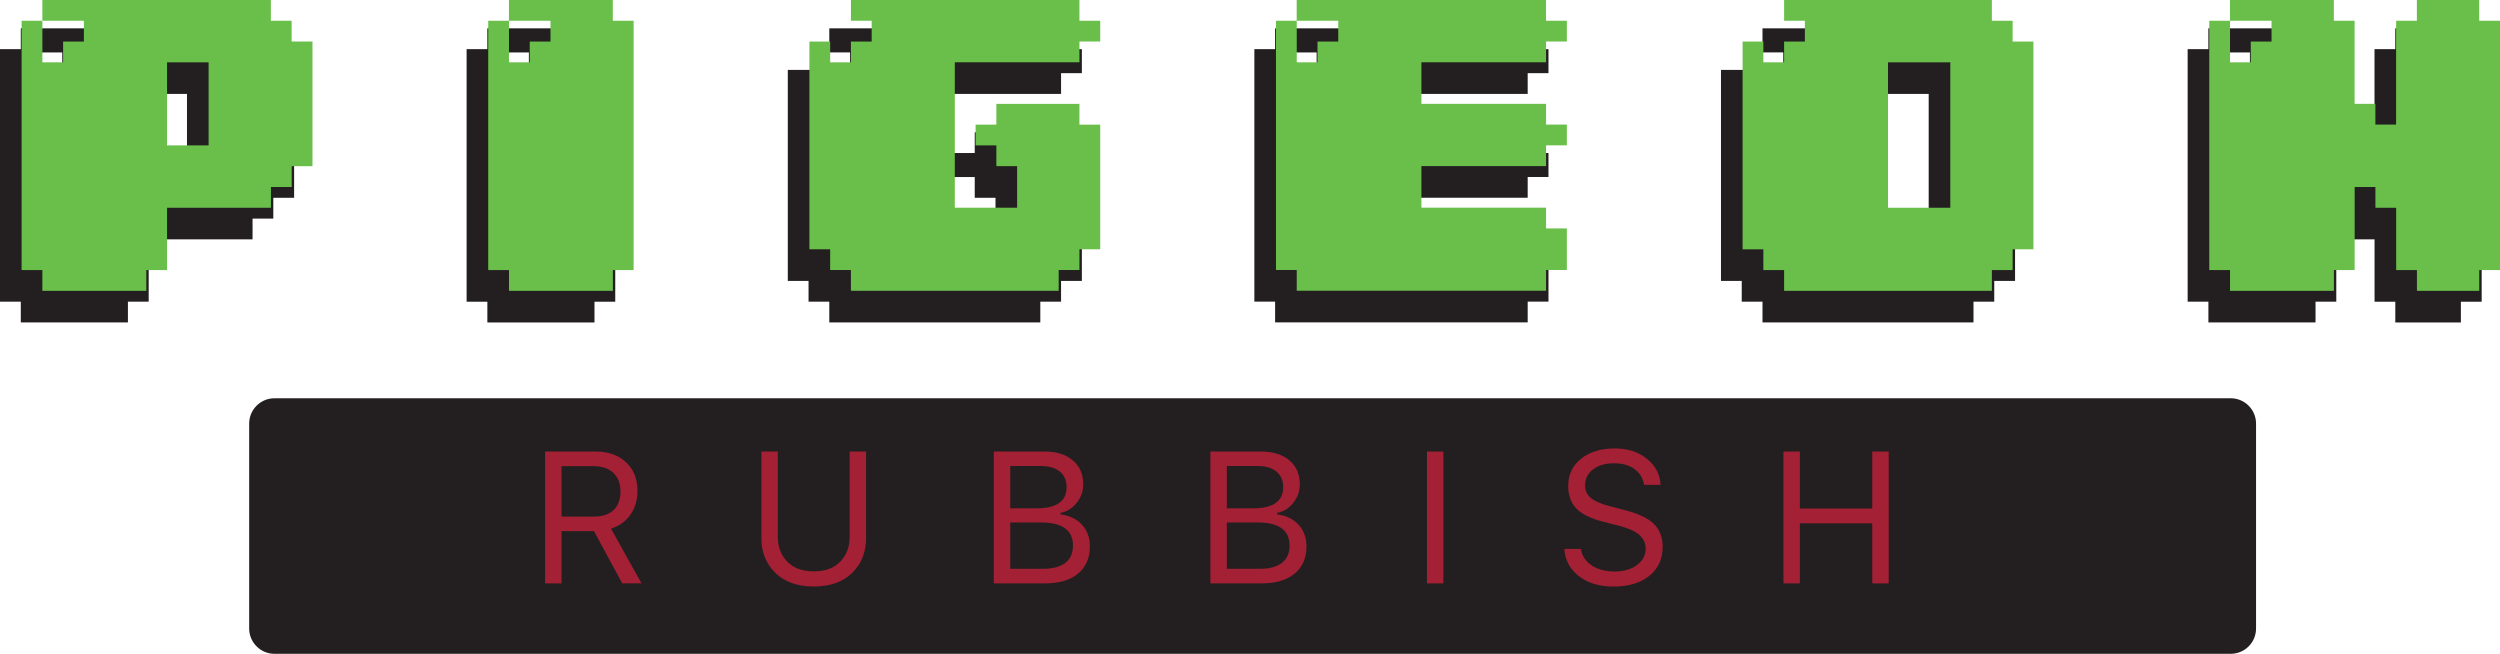
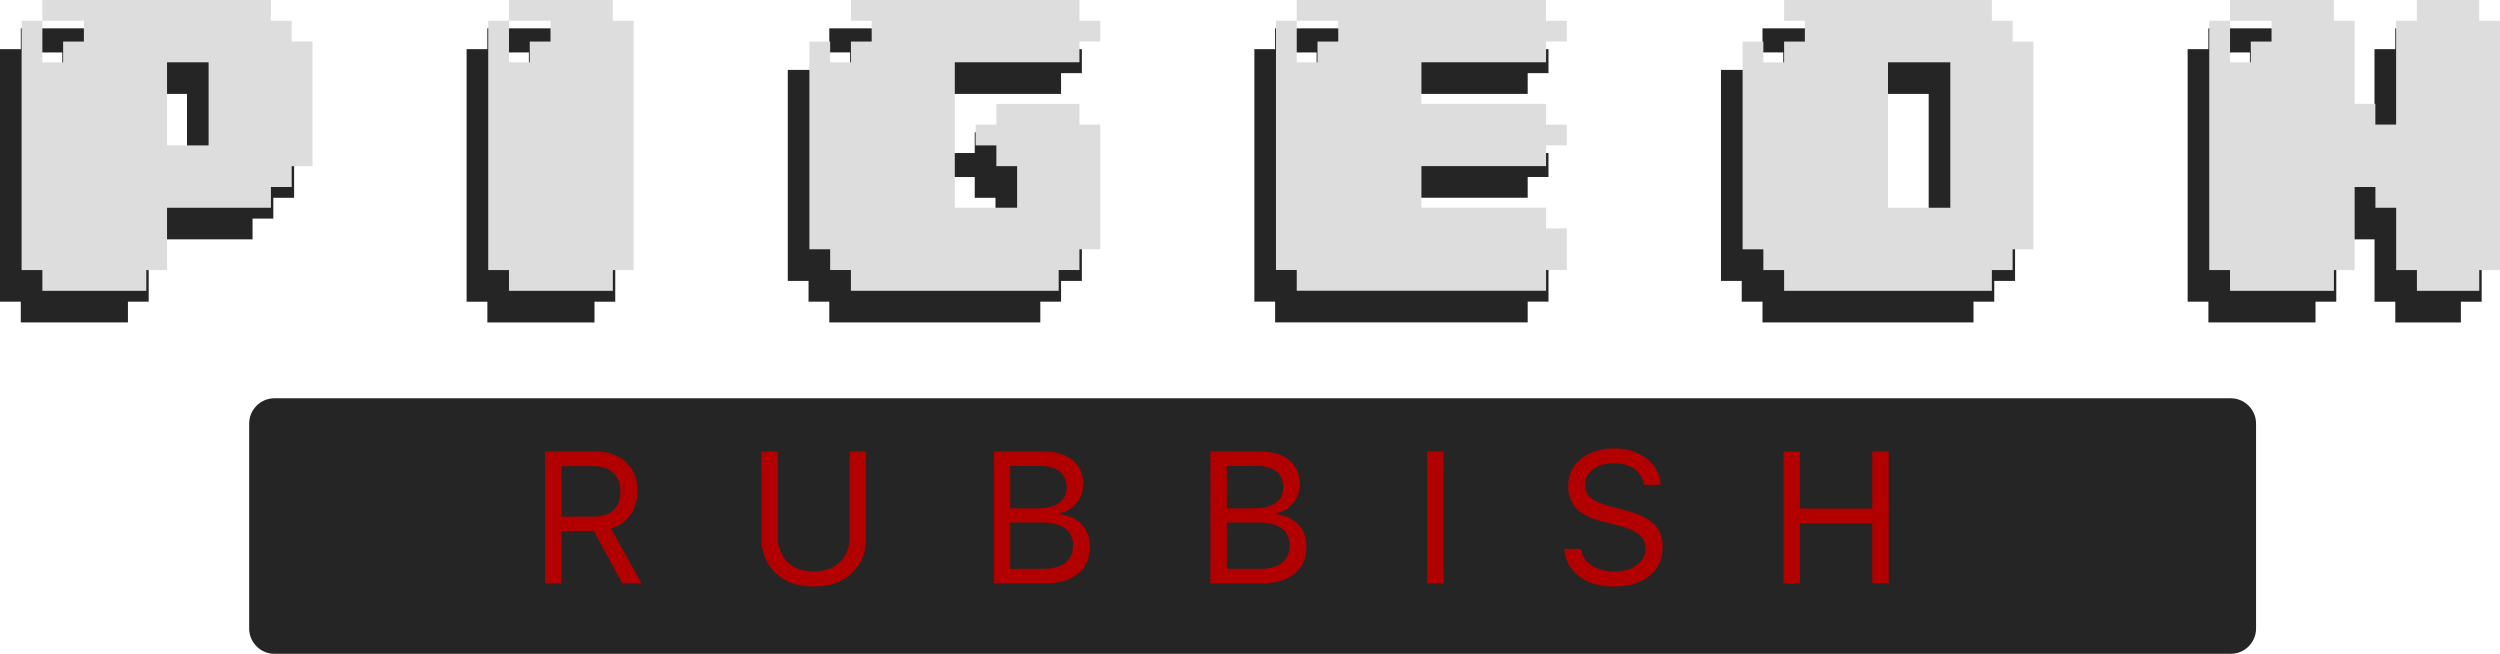
<svg xmlns="http://www.w3.org/2000/svg" version="1.1" id="Layer_1" x="0px" y="0px" viewBox="0 0 526.34 137.65" enable-background="new 0 0 526.34 137.65" xml:space="preserve">
  <g>
-     <path fill="#231F20" d="M469.66,137.65H57.78c-2.93,0-5.32-2.4-5.32-5.32V89.17c0-2.93,2.4-5.32,5.32-5.32h411.88   c2.93,0,5.32,2.4,5.32,5.32v43.15C474.99,135.25,472.59,137.65,469.66,137.65z" />
+     <path fill="#252525" d="M469.66,137.65H57.78c-2.93,0-5.32-2.4-5.32-5.32V89.17c0-2.93,2.4-5.32,5.32-5.32h411.88   c2.93,0,5.32,2.4,5.32,5.32v43.15C474.99,135.25,472.59,137.65,469.66,137.65z" />
    <g>
      <g>
-         <path fill="#231F20" stroke="#231F20" stroke-width="0.685" stroke-miterlimit="10" d="M61.58,15.06V41.3H57.2v4.38h-4.37v4.37     H30.96v13.12h-4.37v4.37H4.72v-4.37H0.34V10.69h4.37v8.75h4.37v-4.37h4.37v-4.37H4.72V6.31h48.11v4.37h4.37v4.37H61.58z      M30.96,36.93h8.75V19.43h-8.75V36.93z" />
-         <path fill="#231F20" stroke="#231F20" stroke-width="0.685" stroke-miterlimit="10" d="M124.82,10.69h4.37v52.49h-4.37v4.37     h-21.87v-4.37h-4.37V10.69h4.37v8.75h4.37v-4.37h4.37v-4.37h-8.75V6.31h21.87V10.69z" />
-         <path fill="#231F20" stroke="#231F20" stroke-width="0.685" stroke-miterlimit="10" d="M223.05,10.69h4.38v4.37h-4.38v4.37     h-26.24v30.62h13.12V41.3h-4.37v-4.37h-4.37v-4.37h4.37v-4.37h17.49v4.37h4.38V58.8h-4.38v4.37h-4.37v4.37h-43.74v-4.37h-4.37     V58.8h-4.37V15.06h4.37v4.37h4.37v-4.37h4.37v-4.37h-4.37V6.31h48.11V10.69z" />
-         <path fill="#231F20" stroke="#231F20" stroke-width="0.685" stroke-miterlimit="10" d="M321.29,10.69h4.38v4.37h-4.38v4.37     h-26.24v8.75h26.24v4.37h4.38v4.37h-4.38v4.37h-26.24v8.75h26.24v4.37h4.38v8.75h-4.38v4.37H268.8v-4.37h-4.37V10.69h4.37v8.75     h4.37v-4.37h4.37v-4.37h-8.75V6.31h52.49V10.69z" />
-         <path fill="#231F20" stroke="#231F20" stroke-width="0.685" stroke-miterlimit="10" d="M419.52,15.06h4.38V58.8h-4.38v4.37     h-4.37v4.37h-43.74v-4.37h-4.37V58.8h-4.37V15.06h4.37v4.37h4.37v-4.37h4.37v-4.37h-4.37V6.31h43.74v4.37h4.37V15.06z      M406.4,50.05V19.43h-13.12v30.62H406.4z" />
-         <path fill="#231F20" stroke="#231F20" stroke-width="0.685" stroke-miterlimit="10" d="M517.76,10.69h4.38v52.49h-4.38v4.37     h-13.12v-4.37h-4.37V50.05h-4.37v-4.37h-4.37v17.49h-4.37v4.37h-21.87v-4.37h-4.37V10.69h4.37v8.75h4.37v-4.37h4.37v-4.37h-8.75     V6.31h21.87v4.37h4.37v17.49h4.37v4.37h4.37V10.69h4.37V6.31h13.12V10.69z" />
+         <path fill="#252525" stroke="#252525" stroke-width="0.685" stroke-miterlimit="10" d="M61.58,15.06V41.3H57.2v4.38h-4.37v4.37     H30.96v13.12h-4.37v4.37H4.72v-4.37H0.34V10.69h4.37v8.75h4.37v-4.37h4.37v-4.37H4.72V6.31h48.11v4.37h4.37v4.37H61.58z      M30.96,36.93h8.75V19.43h-8.75V36.93z" />
+         <path fill="#252525" stroke="#252525" stroke-width="0.685" stroke-miterlimit="10" d="M124.82,10.69h4.37v52.49h-4.37v4.37     h-21.87v-4.37h-4.37V10.69h4.37v8.75h4.37v-4.37h4.37v-4.37h-8.75V6.31h21.87V10.69z" />
+         <path fill="#252525" stroke="#252525" stroke-width="0.685" stroke-miterlimit="10" d="M223.05,10.69h4.38v4.37h-4.38v4.37     h-26.24v30.62h13.12V41.3h-4.37v-4.37h-4.37v-4.37h4.37v-4.37h17.49v4.37h4.38V58.8h-4.38v4.37h-4.37v4.37h-43.74v-4.37h-4.37     V58.8h-4.37V15.06h4.37v4.37h4.37v-4.37h4.37v-4.37h-4.37V6.31h48.11V10.69z" />
+         <path fill="#252525" stroke="#252525" stroke-width="0.685" stroke-miterlimit="10" d="M321.29,10.69h4.38v4.37h-4.38v4.37     h-26.24v8.75h26.24v4.37h4.38v4.37h-4.38v4.37h-26.24v8.75h26.24v4.37h4.38v8.75h-4.38v4.37H268.8v-4.37h-4.37V10.69h4.37v8.75     h4.37v-4.37h4.37v-4.37h-8.75V6.31h52.49V10.69z" />
+         <path fill="#252525" stroke="#252525" stroke-width="0.685" stroke-miterlimit="10" d="M419.52,15.06h4.38V58.8h-4.38v4.37     h-4.37v4.37h-43.74v-4.37h-4.37V58.8h-4.37V15.06h4.37v4.37h4.37v-4.37h4.37v-4.37h-4.37V6.31h43.74v4.37h4.37V15.06z      M406.4,50.05V19.43h-13.12v30.62H406.4z" />
+         <path fill="#252525" stroke="#252525" stroke-width="0.685" stroke-miterlimit="10" d="M517.76,10.69h4.38v52.49h-4.38v4.37     h-13.12v-4.37h-4.37V50.05h-4.37v-4.37h-4.37v17.49h-4.37v4.37h-21.87v-4.37h-4.37V10.69h4.37v8.75h4.37v-4.37h4.37v-4.37h-8.75     V6.31h21.87v4.37h4.37v17.49h4.37v4.37h4.37V10.69h4.37V6.31h13.12V10.69z" />
      </g>
      <g>
-         <path fill="#6ABF4B" d="M65.79,8.75v26.24h-4.38v4.38h-4.37v4.37H35.17v13.12H30.8v4.37H8.92v-4.37H4.55V4.37h4.37v8.75h4.37     V8.75h4.37V4.37H8.92V0h48.11v4.37h4.37v4.37H65.79z M35.17,30.61h8.75V13.12h-8.75V30.61z" />
-         <path fill="#6ABF4B" d="M129.03,4.37h4.37v52.49h-4.37v4.37h-21.87v-4.37h-4.37V4.37h4.37v8.75h4.37V8.75h4.37V4.37h-8.75V0     h21.87V4.37z" />
-         <path fill="#6ABF4B" d="M227.26,4.37h4.38v4.37h-4.38v4.37h-26.24v30.62h13.12v-8.75h-4.37v-4.37h-4.37v-4.37h4.37v-4.37h17.49     v4.37h4.38v26.24h-4.38v4.37h-4.37v4.37h-43.74v-4.37h-4.37v-4.37h-4.37V8.75h4.37v4.37h4.37V8.75h4.37V4.37h-4.37V0h48.11V4.37z     " />
-         <path fill="#6ABF4B" d="M325.5,4.37h4.38v4.37h-4.38v4.37h-26.24v8.75h26.24v4.37h4.38v4.37h-4.38v4.37h-26.24v8.75h26.24v4.37     h4.38v8.75h-4.38v4.37h-52.49v-4.37h-4.37V4.37h4.37v8.75h4.37V8.75h4.37V4.37h-8.75V0h52.49V4.37z" />
-         <path fill="#6ABF4B" d="M423.73,8.75h4.38v43.74h-4.38v4.37h-4.37v4.37h-43.74v-4.37h-4.37v-4.37h-4.37V8.75h4.37v4.37h4.37V8.75     h4.37V4.37h-4.37V0h43.74v4.37h4.37V8.75z M410.61,43.74V13.12h-13.12v30.62H410.61z" />
-         <path fill="#6ABF4B" d="M521.97,4.37h4.38v52.49h-4.38v4.37h-13.12v-4.37h-4.37V43.74h-4.37v-4.37h-4.37v17.49h-4.37v4.37h-21.87     v-4.37h-4.37V4.37h4.37v8.75h4.37V8.75h4.37V4.37h-8.75V0h21.87v4.37h4.37v17.49h4.37v4.37h4.37V4.37h4.37V0h13.12V4.37z" />
+         <path fill="#dddddd" d="M65.79,8.75v26.24h-4.38v4.38h-4.37v4.37H35.17v13.12H30.8v4.37H8.92v-4.37H4.55V4.37h4.37v8.75h4.37     V8.75h4.37V4.37H8.92V0h48.11v4.37h4.37v4.37H65.79z M35.17,30.61h8.75V13.12h-8.75V30.61z" />
+         <path fill="#dddddd" d="M129.03,4.37h4.37v52.49h-4.37v4.37h-21.87v-4.37h-4.37V4.37h4.37v8.75h4.37V8.75h4.37V4.37h-8.75V0     h21.87V4.37z" />
+         <path fill="#dddddd" d="M227.26,4.37h4.38v4.37h-4.38v4.37h-26.24v30.62h13.12v-8.75h-4.37v-4.37h-4.37v-4.37h4.37v-4.37h17.49     v4.37h4.38v26.24h-4.38v4.37h-4.37v4.37h-43.74v-4.37h-4.37v-4.37h-4.37V8.75h4.37v4.37h4.37V8.75h4.37V4.37h-4.37V0h48.11V4.37z     " />
+         <path fill="#dddddd" d="M325.5,4.37h4.38v4.37h-4.38v4.37h-26.24v8.75h26.24v4.37h4.38v4.37h-4.38v4.37h-26.24v8.75h26.24v4.37     h4.38v8.75h-4.38v4.37h-52.49v-4.37h-4.37V4.37h4.37v8.75h4.37V8.75h4.37V4.37h-8.75V0h52.49V4.37z" />
+         <path fill="#dddddd" d="M423.73,8.75h4.38v43.74h-4.38v4.37h-4.37v4.37h-43.74v-4.37h-4.37v-4.37h-4.37V8.75h4.37v4.37h4.37V8.75     h4.37V4.37h-4.37V0h43.74v4.37h4.37V8.75z M410.61,43.74V13.12h-13.12v30.62H410.61z" />
+         <path fill="#dddddd" d="M521.97,4.37h4.38v52.49h-4.38v4.37h-13.12v-4.37h-4.37V43.74h-4.37v-4.37h-4.37v17.49h-4.37v4.37h-21.87     v-4.37h-4.37V4.37h4.37v8.75h4.37V8.75h4.37V4.37h-8.75V0h21.87v4.37h4.37v17.49h4.37v4.37h4.37V4.37h4.37V0h13.12V4.37z" />
      </g>
    </g>
    <g>
-       <path fill="#A32035" d="M118.22,111.84c0,2.21,0,4.04,0,5.49s0,3.29,0,5.49h-3.46V95.06h10.6c2.68,0,4.83,0.75,6.44,2.26    c1.61,1.51,2.41,3.51,2.41,6.01c0,1.94-0.49,3.61-1.48,5.02c-0.99,1.41-2.35,2.39-4.1,2.94l6.43,11.52H131l-5.95-10.99H118.22z     M118.22,98.14c0,1.44,0,2.68,0,3.73s0,2.1,0,3.16s0,2.3,0,3.73h6.83c1.78,0,3.16-0.46,4.13-1.38c0.97-0.92,1.45-2.23,1.45-3.93    c0-1.67-0.51-2.97-1.52-3.91c-1.01-0.94-2.42-1.4-4.21-1.4H118.22z" />
-       <path fill="#A32035" d="M163.76,95.06c0,2.42,0,4.53,0,6.31c0,1.78,0,3.57,0,5.36s0,3.9,0,6.32c0,2.09,0.66,3.82,1.98,5.19    s3.18,2.05,5.58,2.05c2.41,0,4.27-0.68,5.59-2.05s1.97-3.09,1.97-5.19V95.06h3.46v18.22c0,2.96-0.97,5.4-2.92,7.32    s-4.65,2.88-8.1,2.88c-3.44,0-6.13-0.96-8.09-2.88c-1.96-1.92-2.93-4.36-2.93-7.32V95.06H163.76z" />
-       <path fill="#A32035" d="M220.06,122.82c-1.46,0-2.73,0-3.8,0c-1.07,0-2.15,0-3.22,0c-1.08,0-2.35,0-3.81,0V95.06h10.62    c2.55,0,4.56,0.62,6.02,1.87c1.46,1.24,2.19,2.93,2.19,5.06c0,1.44-0.46,2.73-1.39,3.89c-0.93,1.15-2.06,1.85-3.4,2.1v0.31    c1.9,0.24,3.41,0.97,4.52,2.18c1.12,1.21,1.67,2.74,1.67,4.57c0,2.44-0.83,4.34-2.49,5.72    C225.31,122.13,223.01,122.82,220.06,122.82z M212.69,98.12c0,1.8,0,3.28,0,4.45s0,2.66,0,4.45h5.54c2.1,0,3.68-0.37,4.74-1.12    c1.06-0.74,1.59-1.85,1.59-3.33c0-1.41-0.48-2.51-1.43-3.29s-2.29-1.17-4.01-1.17H212.69z M212.69,119.76c1.39,0,2.53,0,3.42,0    c0.9,0,2.04,0,3.42,0c2.09,0,3.67-0.42,4.75-1.25c1.08-0.83,1.62-2.05,1.62-3.66s-0.56-2.81-1.68-3.63    c-1.12-0.81-2.79-1.22-5.01-1.22h-6.52V119.76z" />
-       <path fill="#A32035" d="M265.66,122.82c-1.46,0-2.73,0-3.8,0s-2.15,0-3.22,0s-2.35,0-3.81,0V95.06h10.62    c2.55,0,4.56,0.62,6.02,1.87c1.46,1.24,2.19,2.93,2.19,5.06c0,1.44-0.46,2.73-1.39,3.89c-0.93,1.15-2.06,1.85-3.4,2.1v0.31    c1.9,0.24,3.41,0.97,4.52,2.18s1.67,2.74,1.67,4.57c0,2.44-0.83,4.34-2.49,5.72S268.61,122.82,265.66,122.82z M258.29,98.12    c0,1.8,0,3.28,0,4.45s0,2.66,0,4.45h5.54c2.1,0,3.68-0.37,4.74-1.12c1.06-0.74,1.59-1.85,1.59-3.33c0-1.41-0.48-2.51-1.43-3.29    s-2.29-1.17-4.01-1.17H258.29z M258.29,119.76c1.39,0,2.53,0,3.42,0c0.9,0,2.04,0,3.42,0c2.09,0,3.67-0.42,4.75-1.25    s1.62-2.05,1.62-3.66s-0.56-2.81-1.68-3.63s-2.79-1.22-5.01-1.22h-6.52V119.76z" />
-       <path fill="#A32035" d="M303.89,122.82c-0.69,0-1.27,0-1.73,0s-1.04,0-1.73,0V95.06h3.46V122.82z" />
-       <path fill="#A32035" d="M329.34,115.57c0.71,0,1.29,0,1.75,0c0.46,0,1.05,0,1.75,0c0.22,1.45,0.97,2.6,2.25,3.46    c1.28,0.86,2.91,1.29,4.89,1.29c1.87,0,3.42-0.45,4.65-1.36c1.22-0.9,1.84-2.04,1.84-3.42c0-1.18-0.45-2.16-1.35-2.94    c-0.9-0.78-2.3-1.41-4.21-1.89l-3.56-0.92c-2.51-0.64-4.34-1.56-5.48-2.74c-1.14-1.19-1.71-2.77-1.71-4.74    c0-2.36,0.9-4.27,2.7-5.72c1.8-1.46,4.17-2.18,7.11-2.18c2.68,0,4.93,0.72,6.73,2.15c1.81,1.44,2.78,3.28,2.92,5.52h-3.48    c-0.24-1.42-0.92-2.54-2.03-3.34c-1.11-0.8-2.53-1.2-4.26-1.2c-1.85,0-3.33,0.42-4.45,1.27c-1.12,0.85-1.68,1.98-1.68,3.39    c0,1.09,0.41,1.98,1.24,2.66c0.83,0.68,2.2,1.26,4.11,1.75l2.91,0.77c2.87,0.72,4.93,1.68,6.19,2.89    c1.25,1.21,1.88,2.83,1.88,4.87c0,2.55-0.93,4.58-2.8,6.09s-4.39,2.26-7.57,2.26c-2.94,0-5.35-0.72-7.22-2.15    C330.55,119.88,329.52,117.97,329.34,115.57z" />
-       <path fill="#A32035" d="M397.64,122.82c-0.69,0-1.27,0-1.73,0c-0.46,0-1.04,0-1.73,0v-12.64h-15.24v12.64h-3.46V95.06h3.46v12.01    h15.24V95.06h3.46V122.82z" />
+       <path fill="#B20000" d="M118.22,111.84c0,2.21,0,4.04,0,5.49s0,3.29,0,5.49h-3.46V95.06h10.6c2.68,0,4.83,0.75,6.44,2.26    c1.61,1.51,2.41,3.51,2.41,6.01c0,1.94-0.49,3.61-1.48,5.02c-0.99,1.41-2.35,2.39-4.1,2.94l6.43,11.52H131l-5.95-10.99H118.22z     M118.22,98.14c0,1.44,0,2.68,0,3.73s0,2.1,0,3.16s0,2.3,0,3.73h6.83c1.78,0,3.16-0.46,4.13-1.38c0.97-0.92,1.45-2.23,1.45-3.93    c0-1.67-0.51-2.97-1.52-3.91c-1.01-0.94-2.42-1.4-4.21-1.4H118.22z" />
+       <path fill="#B20000" d="M163.76,95.06c0,2.42,0,4.53,0,6.31c0,1.78,0,3.57,0,5.36s0,3.9,0,6.32c0,2.09,0.66,3.82,1.98,5.19    s3.18,2.05,5.58,2.05c2.41,0,4.27-0.68,5.59-2.05s1.97-3.09,1.97-5.19V95.06h3.46v18.22c0,2.96-0.97,5.4-2.92,7.32    s-4.65,2.88-8.1,2.88c-3.44,0-6.13-0.96-8.09-2.88c-1.96-1.92-2.93-4.36-2.93-7.32V95.06H163.76z" />
+       <path fill="#B20000" d="M220.06,122.82c-1.46,0-2.73,0-3.8,0c-1.07,0-2.15,0-3.22,0c-1.08,0-2.35,0-3.81,0V95.06h10.62    c2.55,0,4.56,0.62,6.02,1.87c1.46,1.24,2.19,2.93,2.19,5.06c0,1.44-0.46,2.73-1.39,3.89c-0.93,1.15-2.06,1.85-3.4,2.1v0.31    c1.9,0.24,3.41,0.97,4.52,2.18c1.12,1.21,1.67,2.74,1.67,4.57c0,2.44-0.83,4.34-2.49,5.72    C225.31,122.13,223.01,122.82,220.06,122.82z M212.69,98.12c0,1.8,0,3.28,0,4.45s0,2.66,0,4.45h5.54c2.1,0,3.68-0.37,4.74-1.12    c1.06-0.74,1.59-1.85,1.59-3.33c0-1.41-0.48-2.51-1.43-3.29s-2.29-1.17-4.01-1.17H212.69z M212.69,119.76c1.39,0,2.53,0,3.42,0    c0.9,0,2.04,0,3.42,0c2.09,0,3.67-0.42,4.75-1.25c1.08-0.83,1.62-2.05,1.62-3.66s-0.56-2.81-1.68-3.63    c-1.12-0.81-2.79-1.22-5.01-1.22h-6.52V119.76z" />
+       <path fill="#B20000" d="M265.66,122.82c-1.46,0-2.73,0-3.8,0s-2.15,0-3.22,0s-2.35,0-3.81,0V95.06h10.62    c2.55,0,4.56,0.62,6.02,1.87c1.46,1.24,2.19,2.93,2.19,5.06c0,1.44-0.46,2.73-1.39,3.89c-0.93,1.15-2.06,1.85-3.4,2.1v0.31    c1.9,0.24,3.41,0.97,4.52,2.18s1.67,2.74,1.67,4.57c0,2.44-0.83,4.34-2.49,5.72S268.61,122.82,265.66,122.82z M258.29,98.12    c0,1.8,0,3.28,0,4.45s0,2.66,0,4.45h5.54c2.1,0,3.68-0.37,4.74-1.12c1.06-0.74,1.59-1.85,1.59-3.33c0-1.41-0.48-2.51-1.43-3.29    s-2.29-1.17-4.01-1.17H258.29z M258.29,119.76c1.39,0,2.53,0,3.42,0c0.9,0,2.04,0,3.42,0c2.09,0,3.67-0.42,4.75-1.25    s1.62-2.05,1.62-3.66s-0.56-2.81-1.68-3.63s-2.79-1.22-5.01-1.22h-6.52V119.76z" />
+       <path fill="#B20000" d="M303.89,122.82c-0.69,0-1.27,0-1.73,0s-1.04,0-1.73,0V95.06h3.46V122.82z" />
+       <path fill="#B20000" d="M329.34,115.57c0.71,0,1.29,0,1.75,0c0.46,0,1.05,0,1.75,0c0.22,1.45,0.97,2.6,2.25,3.46    c1.28,0.86,2.91,1.29,4.89,1.29c1.87,0,3.42-0.45,4.65-1.36c1.22-0.9,1.84-2.04,1.84-3.42c0-1.18-0.45-2.16-1.35-2.94    c-0.9-0.78-2.3-1.41-4.21-1.89l-3.56-0.92c-2.51-0.64-4.34-1.56-5.48-2.74c-1.14-1.19-1.71-2.77-1.71-4.74    c0-2.36,0.9-4.27,2.7-5.72c1.8-1.46,4.17-2.18,7.11-2.18c2.68,0,4.93,0.72,6.73,2.15c1.81,1.44,2.78,3.28,2.92,5.52h-3.48    c-0.24-1.42-0.92-2.54-2.03-3.34c-1.11-0.8-2.53-1.2-4.26-1.2c-1.85,0-3.33,0.42-4.45,1.27c-1.12,0.85-1.68,1.98-1.68,3.39    c0,1.09,0.41,1.98,1.24,2.66c0.83,0.68,2.2,1.26,4.11,1.75l2.91,0.77c2.87,0.72,4.93,1.68,6.19,2.89    c1.25,1.21,1.88,2.83,1.88,4.87c0,2.55-0.93,4.58-2.8,6.09s-4.39,2.26-7.57,2.26c-2.94,0-5.35-0.72-7.22-2.15    C330.55,119.88,329.52,117.97,329.34,115.57z" />
+       <path fill="#B20000" d="M397.64,122.82c-0.69,0-1.27,0-1.73,0c-0.46,0-1.04,0-1.73,0v-12.64h-15.24v12.64h-3.46V95.06h3.46v12.01    h15.24V95.06h3.46V122.82z" />
    </g>
  </g>
</svg>
